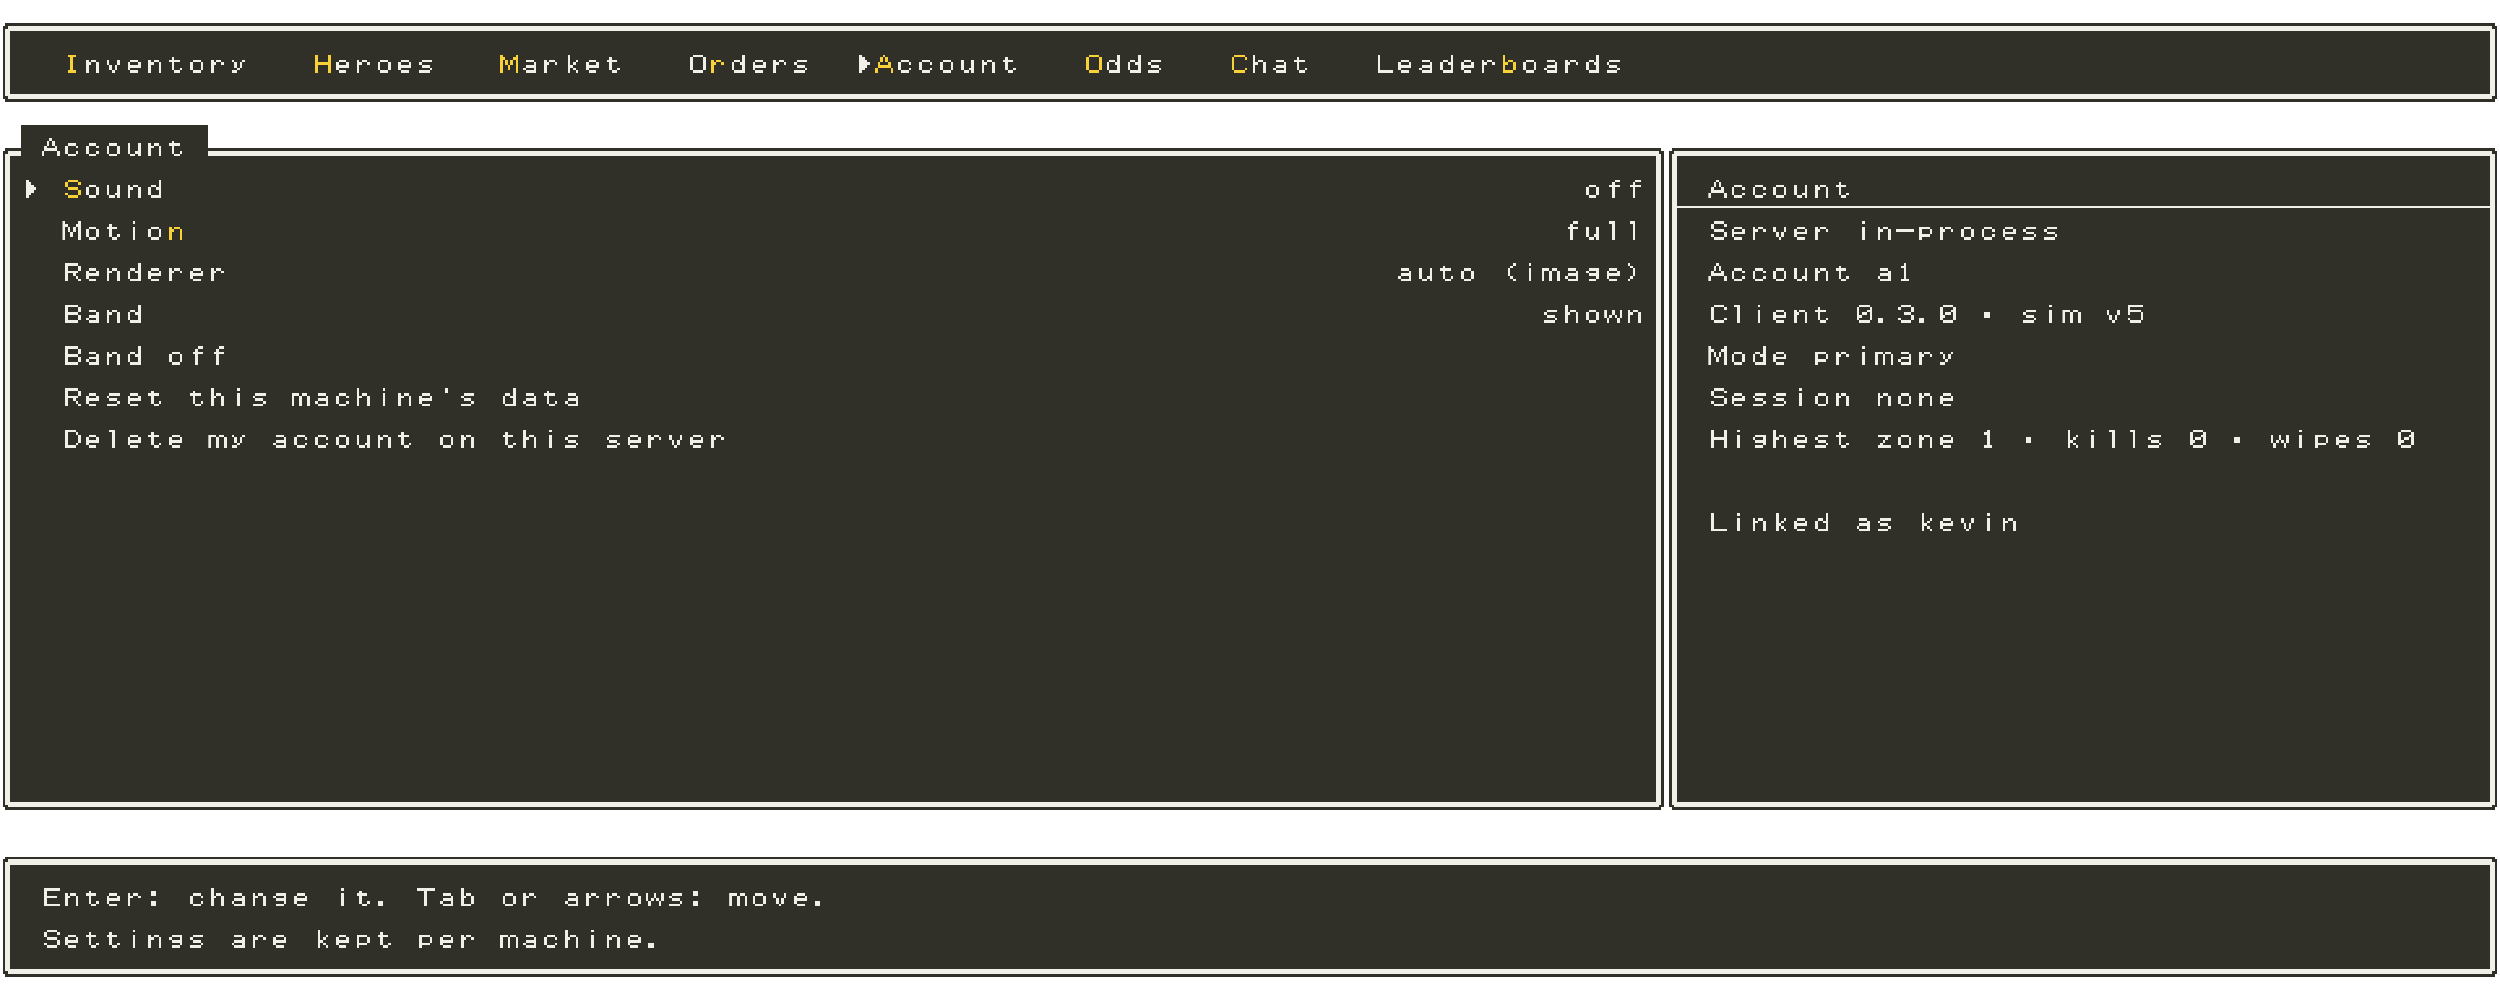
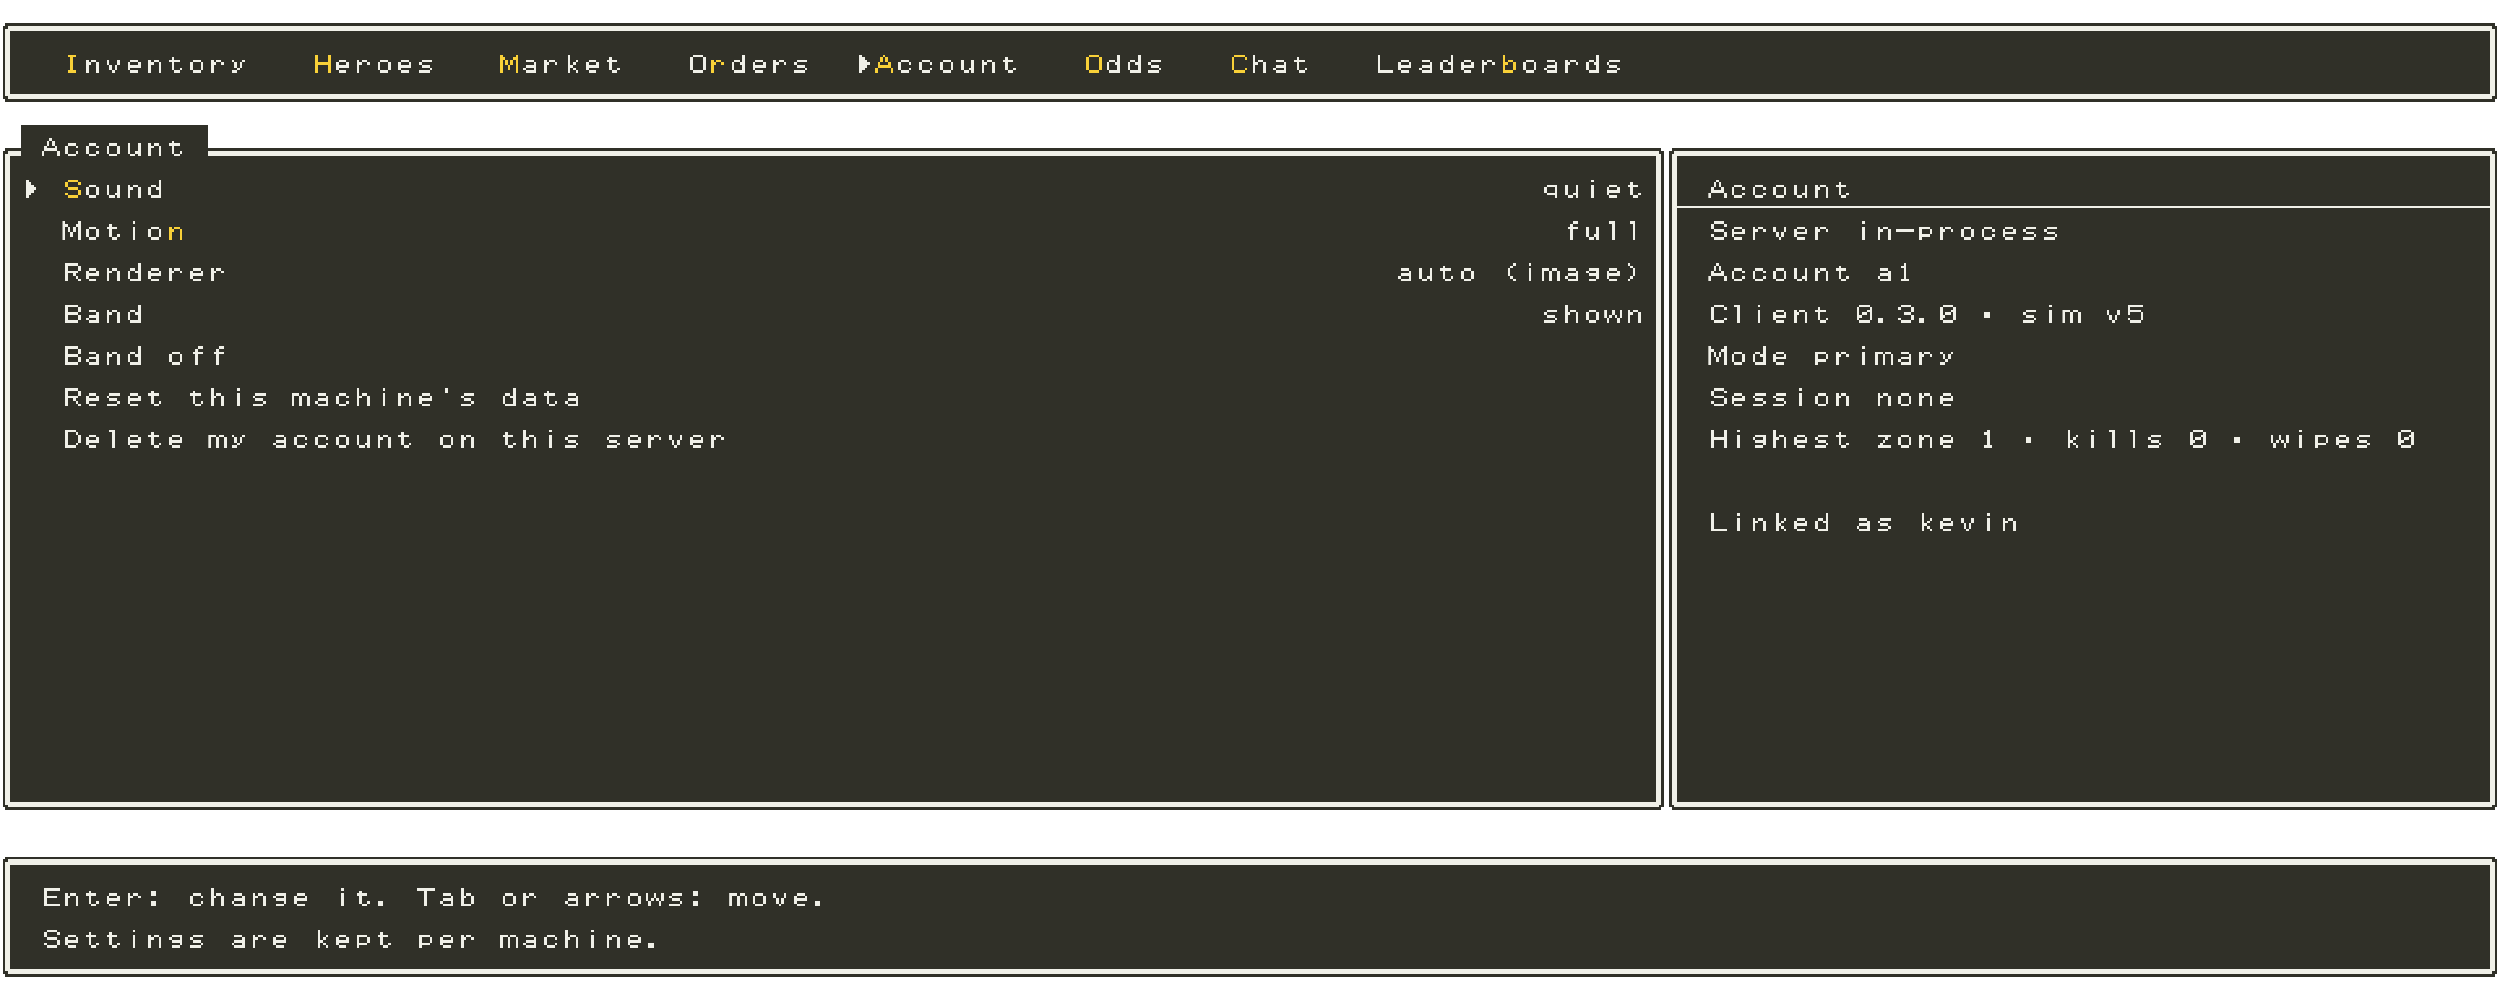
<svg xmlns="http://www.w3.org/2000/svg" viewBox="0 0 960 384" width="960" height="384" shape-rendering="crispEdges">
  <defs>
    <symbol id="g0">
      <path d="M2 5h3v1h-3zM3 6h1v1h-1zM3 7h1v1h-1zM3 8h1v1h-1zM3 9h1v1h-1zM3 10h1v1h-1zM2 11h3v1h-3z" />
    </symbol>
    <symbol id="g1">
      <path d="M1 7h1v1h-1zM3 7h2v1h-2zM1 8h2v1h-2zM5 8h1v1h-1zM1 9h1v1h-1zM5 9h1v1h-1zM1 10h1v1h-1zM5 10h1v1h-1zM1 11h1v1h-1zM5 11h1v1h-1z" />
    </symbol>
    <symbol id="g2">
      <path d="M1 7h1v1h-1zM5 7h1v1h-1zM1 8h1v1h-1zM5 8h1v1h-1zM2 9h1v1h-1zM4 9h1v1h-1zM2 10h1v1h-1zM4 10h1v1h-1zM3 11h1v1h-1z" />
    </symbol>
    <symbol id="g3">
      <path d="M2 7h3v1h-3zM1 8h1v1h-1zM5 8h1v1h-1zM1 9h5v1h-5zM1 10h1v1h-1zM2 11h3v1h-3z" />
    </symbol>
    <symbol id="g4">
      <path d="M2 6h1v1h-1zM1 7h4v1h-4zM2 8h1v1h-1zM2 9h1v1h-1zM2 10h1v1h-1zM5 10h1v1h-1zM3 11h2v1h-2z" />
    </symbol>
    <symbol id="g5">
      <path d="M2 7h3v1h-3zM1 8h1v1h-1zM5 8h1v1h-1zM1 9h1v1h-1zM5 9h1v1h-1zM1 10h1v1h-1zM5 10h1v1h-1zM2 11h3v1h-3z" />
    </symbol>
    <symbol id="g6">
      <path d="M1 7h1v1h-1zM3 7h2v1h-2zM1 8h2v1h-2zM5 8h1v1h-1zM1 9h1v1h-1zM1 10h1v1h-1zM1 11h1v1h-1z" />
    </symbol>
    <symbol id="g7">
      <path d="M1 7h1v1h-1zM5 7h1v1h-1zM2 8h1v1h-1zM4 8h1v1h-1zM2 9h1v1h-1zM4 9h1v1h-1zM3 10h1v1h-1zM1 11h2v1h-2z" />
    </symbol>
    <symbol id="g8">
      <path d="M1 5h1v1h-1zM6 5h1v1h-1zM1 6h1v1h-1zM6 6h1v1h-1zM1 7h1v1h-1zM6 7h1v1h-1zM1 8h6v1h-6zM1 9h1v1h-1zM6 9h1v1h-1zM1 10h1v1h-1zM6 10h1v1h-1zM1 11h1v1h-1zM6 11h1v1h-1z" />
    </symbol>
    <symbol id="g9">
      <path d="M2 7h4v1h-4zM1 8h1v1h-1zM2 9h3v1h-3zM5 10h1v1h-1zM1 11h4v1h-4z" />
    </symbol>
    <symbol id="g10">
      <path d="M0 5h1v1h-1zM6 5h1v1h-1zM0 6h2v1h-2zM5 6h2v1h-2zM0 7h1v1h-1zM2 7h1v1h-1zM4 7h1v1h-1zM6 7h1v1h-1zM0 8h1v1h-1zM2 8h1v1h-1zM4 8h1v1h-1zM6 8h1v1h-1zM0 9h1v1h-1zM3 9h1v1h-1zM6 9h1v1h-1zM0 10h1v1h-1zM3 10h1v1h-1zM6 10h1v1h-1zM0 11h1v1h-1zM6 11h1v1h-1z" />
    </symbol>
    <symbol id="g11">
      <path d="M2 7h3v1h-3zM5 8h1v1h-1zM2 9h4v1h-4zM1 10h1v1h-1zM5 10h1v1h-1zM2 11h4v1h-4z" />
    </symbol>
    <symbol id="g12">
      <path d="M2 5h1v1h-1zM2 6h1v1h-1zM2 7h1v1h-1zM5 7h1v1h-1zM2 8h1v1h-1zM4 8h1v1h-1zM2 9h2v1h-2zM2 10h1v1h-1zM4 10h1v1h-1zM2 11h1v1h-1zM5 11h1v1h-1z" />
    </symbol>
    <symbol id="g13">
      <path d="M2 5h4v1h-4zM1 6h1v1h-1zM6 6h1v1h-1zM1 7h1v1h-1zM6 7h1v1h-1zM1 8h1v1h-1zM6 8h1v1h-1zM1 9h1v1h-1zM6 9h1v1h-1zM1 10h1v1h-1zM6 10h1v1h-1zM2 11h4v1h-4z" />
    </symbol>
    <symbol id="g14">
      <path d="M5 5h1v1h-1zM5 6h1v1h-1zM2 7h2v1h-2zM5 7h1v1h-1zM1 8h1v1h-1zM4 8h2v1h-2zM1 9h1v1h-1zM5 9h1v1h-1zM1 10h1v1h-1zM5 10h1v1h-1zM2 11h4v1h-4z" />
    </symbol>
    <symbol id="g15">
      <path d="M2 5h1v1h-1zM2 6h2v1h-2zM2 7h3v1h-3zM2 8h4v1h-4zM2 9h3v1h-3zM2 10h2v1h-2zM2 11h1v1h-1z" />
    </symbol>
    <symbol id="g16">
      <path d="M3 5h1v1h-1zM2 6h1v1h-1zM4 6h1v1h-1zM2 7h1v1h-1zM4 7h1v1h-1zM1 8h1v1h-1zM5 8h1v1h-1zM1 9h5v1h-5zM0 10h1v1h-1zM6 10h1v1h-1zM0 11h1v1h-1zM6 11h1v1h-1z" />
    </symbol>
    <symbol id="g17">
      <path d="M2 7h3v1h-3zM1 8h1v1h-1zM5 8h1v1h-1zM1 9h1v1h-1zM1 10h1v1h-1zM5 10h1v1h-1zM2 11h3v1h-3z" />
    </symbol>
    <symbol id="g18">
      <path d="M1 7h1v1h-1zM5 7h1v1h-1zM1 8h1v1h-1zM5 8h1v1h-1zM1 9h1v1h-1zM5 9h1v1h-1zM1 10h1v1h-1zM4 10h2v1h-2zM2 11h2v1h-2zM5 11h1v1h-1z" />
    </symbol>
    <symbol id="g19">
      <path d="M2 5h4v1h-4zM1 6h1v1h-1zM6 6h1v1h-1zM1 7h1v1h-1zM1 8h1v1h-1zM1 9h1v1h-1zM1 10h1v1h-1zM6 10h1v1h-1zM2 11h4v1h-4z" />
    </symbol>
    <symbol id="g20">
      <path d="M1 5h1v1h-1zM1 6h1v1h-1zM1 7h1v1h-1zM3 7h2v1h-2zM1 8h2v1h-2zM5 8h1v1h-1zM1 9h1v1h-1zM5 9h1v1h-1zM1 10h1v1h-1zM5 10h1v1h-1zM1 11h1v1h-1zM5 11h1v1h-1z" />
    </symbol>
    <symbol id="g21">
      <path d="M1 5h1v1h-1zM1 6h1v1h-1zM1 7h1v1h-1zM1 8h1v1h-1zM1 9h1v1h-1zM1 10h1v1h-1zM1 11h6v1h-6z" />
    </symbol>
    <symbol id="g22">
      <path d="M1 5h1v1h-1zM1 6h1v1h-1zM1 7h1v1h-1zM3 7h2v1h-2zM1 8h2v1h-2zM5 8h1v1h-1zM1 9h1v1h-1zM5 9h1v1h-1zM1 10h1v1h-1zM5 10h1v1h-1zM1 11h4v1h-4z" />
    </symbol>
    <symbol id="g23">
      <path d="M2 5h4v1h-4zM1 6h1v1h-1zM6 6h1v1h-1zM1 7h1v1h-1zM2 8h4v1h-4zM6 9h1v1h-1zM1 10h1v1h-1zM6 10h1v1h-1zM2 11h4v1h-4z" />
    </symbol>
    <symbol id="g24">
-       <path d="M4 5h2v1h-2zM3 6h1v1h-1zM2 7h4v1h-4zM3 8h1v1h-1zM3 9h1v1h-1zM3 10h1v1h-1zM3 11h1v1h-1z" />
+       <path d="M2 7h4v1h-4zM1 8h1v1h-1zM5 8h1v1h-1zM1 9h1v1h-1zM5 9h1v1h-1zM2 10h4v1h-4zM5 11h1v1h-1z" />
    </symbol>
    <symbol id="g25">
      <path d="M3 5h1v1h-1zM3 7h1v1h-1zM3 8h1v1h-1zM3 9h1v1h-1zM3 10h1v1h-1zM3 11h1v1h-1z" />
    </symbol>
    <symbol id="g26">
+       <path d="M4 5h2v1h-2zM3 6h1v1h-1zM2 7h4v1h-4zM3 8h1v1h-1zM3 9h1v1h-1zM3 10h1v1h-1zM3 11h1v1h-1z" />
+     </symbol>
+     <symbol id="g27">
      <path d="M2 5h2v1h-2zM3 6h1v1h-1zM3 7h1v1h-1zM3 8h1v1h-1zM3 9h1v1h-1zM3 10h1v1h-1zM3 11h1v1h-1z" />
    </symbol>
-     <symbol id="g27">
+     <symbol id="g28">
      <path d="M1 5h5v1h-5zM1 6h1v1h-1zM6 6h1v1h-1zM1 7h1v1h-1zM6 7h1v1h-1zM1 8h5v1h-5zM1 9h1v1h-1zM4 9h1v1h-1zM1 10h1v1h-1zM5 10h1v1h-1zM1 11h1v1h-1zM6 11h1v1h-1z" />
    </symbol>
-     <symbol id="g28">
+     <symbol id="g29">
      <path d="M5 5h1v1h-1zM4 6h1v1h-1zM3 7h1v1h-1zM3 8h1v1h-1zM3 9h1v1h-1zM4 10h1v1h-1zM5 11h1v1h-1z" />
    </symbol>
-     <symbol id="g29">
+     <symbol id="g30">
      <path d="M0 7h3v1h-3zM4 7h2v1h-2zM0 8h1v1h-1zM3 8h1v1h-1zM6 8h1v1h-1zM0 9h1v1h-1zM3 9h1v1h-1zM6 9h1v1h-1zM0 10h1v1h-1zM3 10h1v1h-1zM6 10h1v1h-1zM0 11h1v1h-1zM3 11h1v1h-1zM6 11h1v1h-1z" />
    </symbol>
-     <symbol id="g30">
+     <symbol id="g31">
      <path d="M2 7h4v1h-4zM1 8h1v1h-1zM5 8h1v1h-1zM2 9h4v1h-4zM5 10h1v1h-1zM2 11h3v1h-3z" />
    </symbol>
-     <symbol id="g31">
+     <symbol id="g32">
      <path d="M1 5h1v1h-1zM2 6h1v1h-1zM3 7h1v1h-1zM3 8h1v1h-1zM3 9h1v1h-1zM2 10h1v1h-1zM1 11h1v1h-1z" />
    </symbol>
-     <symbol id="g32">
+     <symbol id="g33">
      <path d="M1 5h5v1h-5zM1 6h1v1h-1zM6 6h1v1h-1zM1 7h1v1h-1zM6 7h1v1h-1zM1 8h5v1h-5zM1 9h1v1h-1zM6 9h1v1h-1zM1 10h1v1h-1zM6 10h1v1h-1zM1 11h5v1h-5z" />
    </symbol>
-     <symbol id="g33">
+     <symbol id="g34">
      <path d="M0 7h1v1h-1zM3 7h1v1h-1zM6 7h1v1h-1zM0 8h1v1h-1zM3 8h1v1h-1zM6 8h1v1h-1zM0 9h1v1h-1zM2 9h1v1h-1zM4 9h1v1h-1zM6 9h1v1h-1zM1 10h1v1h-1zM5 10h1v1h-1zM1 11h1v1h-1zM5 11h1v1h-1z" />
    </symbol>
-     <symbol id="g34">
+     <symbol id="g35">
      <path d="M3 5h1v1h-1zM3 6h1v1h-1z" />
    </symbol>
-     <symbol id="g35">
+     <symbol id="g36">
      <path d="M1 5h4v1h-4zM1 6h1v1h-1zM5 6h1v1h-1zM1 7h1v1h-1zM6 7h1v1h-1zM1 8h1v1h-1zM6 8h1v1h-1zM1 9h1v1h-1zM6 9h1v1h-1zM1 10h1v1h-1zM5 10h1v1h-1zM1 11h4v1h-4z" />
    </symbol>
-     <symbol id="g36">
+     <symbol id="g37">
      <path d="M0 8h7v1h-7z" />
    </symbol>
-     <symbol id="g37">
+     <symbol id="g38">
      <path d="M1 7h4v1h-4zM1 8h1v1h-1zM5 8h1v1h-1zM1 9h1v1h-1zM5 9h1v1h-1zM1 10h4v1h-4zM1 11h1v1h-1z" />
    </symbol>
-     <symbol id="g38">
+     <symbol id="g39">
      <path d="M3 5h1v1h-1zM2 6h2v1h-2zM3 7h1v1h-1zM3 8h1v1h-1zM3 9h1v1h-1zM3 10h1v1h-1zM2 11h3v1h-3z" />
    </symbol>
-     <symbol id="g39">
+     <symbol id="g40">
      <path d="M2 5h4v1h-4zM1 6h1v1h-1zM6 6h1v1h-1zM1 7h1v1h-1zM5 7h2v1h-2zM1 8h1v1h-1zM3 8h2v1h-2zM6 8h1v1h-1zM1 9h2v1h-2zM6 9h1v1h-1zM1 10h1v1h-1zM6 10h1v1h-1zM2 11h4v1h-4z" />
    </symbol>
-     <symbol id="g40">
+     <symbol id="g41">
      <path d="M1 10h2v1h-2zM1 11h2v1h-2z" />
    </symbol>
-     <symbol id="g41">
+     <symbol id="g42">
      <path d="M2 5h4v1h-4zM1 6h1v1h-1zM6 6h1v1h-1zM6 7h1v1h-1zM3 8h3v1h-3zM6 9h1v1h-1zM1 10h1v1h-1zM6 10h1v1h-1zM2 11h4v1h-4z" />
    </symbol>
-     <symbol id="g42">
+     <symbol id="g43">
      <path d="M2 8h2v1h-2zM2 9h2v1h-2z" />
    </symbol>
-     <symbol id="g43">
+     <symbol id="g44">
      <path d="M1 5h6v1h-6zM1 6h1v1h-1zM1 7h5v1h-5zM1 8h1v1h-1zM6 8h1v1h-1zM6 9h1v1h-1zM1 10h1v1h-1zM6 10h1v1h-1zM2 11h4v1h-4z" />
    </symbol>
-     <symbol id="g44">
+     <symbol id="g45">
      <path d="M1 7h5v1h-5zM4 8h1v1h-1zM3 9h1v1h-1zM2 10h1v1h-1zM1 11h5v1h-5z" />
    </symbol>
-     <symbol id="g45">
+     <symbol id="g46">
      <path d="M1 5h6v1h-6zM1 6h1v1h-1zM1 7h1v1h-1zM1 8h5v1h-5zM1 9h1v1h-1zM1 10h1v1h-1zM1 11h6v1h-6z" />
    </symbol>
-     <symbol id="g46">
+     <symbol id="g47">
      <path d="M2 6h2v1h-2zM2 7h2v1h-2zM2 10h2v1h-2zM2 11h2v1h-2z" />
    </symbol>
-     <symbol id="g47">
+     <symbol id="g48">
      <path d="M0 5h7v1h-7zM3 6h1v1h-1zM3 7h1v1h-1zM3 8h1v1h-1zM3 9h1v1h-1zM3 10h1v1h-1zM3 11h1v1h-1z" />
    </symbol>
  </defs>
  <g id="w-tab">
    <path fill="#303028" d="M2 9H958V10H959V38H958V39H2V38H1V10H2Z" />
    <g fill="#f0f0e8">
      <rect x="3" y="10" width="954" height="1" />
      <rect x="2" y="11" width="956" height="1" />
      <rect x="2" y="36" width="956" height="1" />
      <rect x="3" y="37" width="954" height="1" />
      <rect x="2" y="12" width="2" height="24" />
      <rect x="956" y="12" width="2" height="24" />
    </g>
    <use href="#g15" x="328" y="16" fill="#f0f0e8" />
    <use href="#g0" x="24" y="16" fill="#f8d038" />
    <use href="#g1" x="32" y="16" fill="#f0f0e8" />
    <use href="#g2" x="40" y="16" fill="#f0f0e8" />
    <use href="#g3" x="48" y="16" fill="#f0f0e8" />
    <use href="#g1" x="56" y="16" fill="#f0f0e8" />
    <use href="#g4" x="64" y="16" fill="#f0f0e8" />
    <use href="#g5" x="72" y="16" fill="#f0f0e8" />
    <use href="#g6" x="80" y="16" fill="#f0f0e8" />
    <use href="#g7" x="88" y="16" fill="#f0f0e8" />
    <use href="#g8" x="120" y="16" fill="#f8d038" />
    <use href="#g3" x="128" y="16" fill="#f0f0e8" />
    <use href="#g6" x="136" y="16" fill="#f0f0e8" />
    <use href="#g5" x="144" y="16" fill="#f0f0e8" />
    <use href="#g3" x="152" y="16" fill="#f0f0e8" />
    <use href="#g9" x="160" y="16" fill="#f0f0e8" />
    <use href="#g10" x="192" y="16" fill="#f8d038" />
    <use href="#g11" x="200" y="16" fill="#f0f0e8" />
    <use href="#g6" x="208" y="16" fill="#f0f0e8" />
    <use href="#g12" x="216" y="16" fill="#f0f0e8" />
    <use href="#g3" x="224" y="16" fill="#f0f0e8" />
    <use href="#g4" x="232" y="16" fill="#f0f0e8" />
    <use href="#g13" x="264" y="16" fill="#f0f0e8" />
    <use href="#g6" x="272" y="16" fill="#f8d038" />
    <use href="#g14" x="280" y="16" fill="#f0f0e8" />
    <use href="#g3" x="288" y="16" fill="#f0f0e8" />
    <use href="#g6" x="296" y="16" fill="#f0f0e8" />
    <use href="#g9" x="304" y="16" fill="#f0f0e8" />
    <use href="#g16" x="336" y="16" fill="#f8d038" />
    <use href="#g17" x="344" y="16" fill="#f0f0e8" />
    <use href="#g17" x="352" y="16" fill="#f0f0e8" />
    <use href="#g5" x="360" y="16" fill="#f0f0e8" />
    <use href="#g18" x="368" y="16" fill="#f0f0e8" />
    <use href="#g1" x="376" y="16" fill="#f0f0e8" />
    <use href="#g4" x="384" y="16" fill="#f0f0e8" />
    <use href="#g13" x="416" y="16" fill="#f8d038" />
    <use href="#g14" x="424" y="16" fill="#f0f0e8" />
    <use href="#g14" x="432" y="16" fill="#f0f0e8" />
    <use href="#g9" x="440" y="16" fill="#f0f0e8" />
    <use href="#g19" x="472" y="16" fill="#f8d038" />
    <use href="#g20" x="480" y="16" fill="#f0f0e8" />
    <use href="#g11" x="488" y="16" fill="#f0f0e8" />
    <use href="#g4" x="496" y="16" fill="#f0f0e8" />
    <use href="#g21" x="528" y="16" fill="#f0f0e8" />
    <use href="#g3" x="536" y="16" fill="#f0f0e8" />
    <use href="#g11" x="544" y="16" fill="#f0f0e8" />
    <use href="#g14" x="552" y="16" fill="#f0f0e8" />
    <use href="#g3" x="560" y="16" fill="#f0f0e8" />
    <use href="#g6" x="568" y="16" fill="#f0f0e8" />
    <use href="#g22" x="576" y="16" fill="#f8d038" />
    <use href="#g5" x="584" y="16" fill="#f0f0e8" />
    <use href="#g11" x="592" y="16" fill="#f0f0e8" />
    <use href="#g6" x="600" y="16" fill="#f0f0e8" />
    <use href="#g14" x="608" y="16" fill="#f0f0e8" />
    <use href="#g9" x="616" y="16" fill="#f0f0e8" />
  </g>
  <g id="w-list" transform="translate(0 48)">
    <path fill="#303028" d="M2 9H638V10H639V262H638V263H2V262H1V10H2Z" />
    <g fill="#f0f0e8">
      <rect x="3" y="10" width="634" height="1" />
      <rect x="2" y="11" width="636" height="1" />
      <rect x="2" y="260" width="636" height="1" />
      <rect x="3" y="261" width="634" height="1" />
      <rect x="2" y="12" width="2" height="248" />
      <rect x="636" y="12" width="2" height="248" />
    </g>
    <rect x="8" y="0" width="72" height="16" fill="#303028" />
    <use href="#g16" x="16" y="0" fill="#f0f0e8" />
    <use href="#g17" x="24" y="0" fill="#f0f0e8" />
    <use href="#g17" x="32" y="0" fill="#f0f0e8" />
    <use href="#g5" x="40" y="0" fill="#f0f0e8" />
    <use href="#g18" x="48" y="0" fill="#f0f0e8" />
    <use href="#g1" x="56" y="0" fill="#f0f0e8" />
    <use href="#g4" x="64" y="0" fill="#f0f0e8" />
    <use href="#g15" x="8" y="16" fill="#f0f0e8" />
    <use href="#g23" x="24" y="16" fill="#f8d038" />
    <use href="#g5" x="32" y="16" fill="#f0f0e8" />
    <use href="#g18" x="40" y="16" fill="#f0f0e8" />
    <use href="#g1" x="48" y="16" fill="#f0f0e8" />
    <use href="#g14" x="56" y="16" fill="#f0f0e8" />
-     <use href="#g5" x="608" y="16" fill="#f0f0e8" />
-     <use href="#g24" x="616" y="16" fill="#f0f0e8" />
-     <use href="#g24" x="624" y="16" fill="#f0f0e8" />
+     <use href="#g24" x="592" y="16" fill="#f0f0e8" />
+     <use href="#g18" x="600" y="16" fill="#f0f0e8" />
+     <use href="#g25" x="608" y="16" fill="#f0f0e8" />
+     <use href="#g3" x="616" y="16" fill="#f0f0e8" />
+     <use href="#g4" x="624" y="16" fill="#f0f0e8" />
    <use href="#g10" x="24" y="32" fill="#f0f0e8" />
    <use href="#g5" x="32" y="32" fill="#f0f0e8" />
    <use href="#g4" x="40" y="32" fill="#f0f0e8" />
    <use href="#g25" x="48" y="32" fill="#f0f0e8" />
    <use href="#g5" x="56" y="32" fill="#f0f0e8" />
    <use href="#g1" x="64" y="32" fill="#f8d038" />
-     <use href="#g24" x="600" y="32" fill="#f0f0e8" />
+     <use href="#g26" x="600" y="32" fill="#f0f0e8" />
    <use href="#g18" x="608" y="32" fill="#f0f0e8" />
-     <use href="#g26" x="616" y="32" fill="#f0f0e8" />
-     <use href="#g26" x="624" y="32" fill="#f0f0e8" />
-     <use href="#g27" x="24" y="48" fill="#f0f0e8" />
+     <use href="#g27" x="616" y="32" fill="#f0f0e8" />
+     <use href="#g27" x="624" y="32" fill="#f0f0e8" />
+     <use href="#g28" x="24" y="48" fill="#f0f0e8" />
    <use href="#g3" x="32" y="48" fill="#f0f0e8" />
    <use href="#g1" x="40" y="48" fill="#f0f0e8" />
    <use href="#g14" x="48" y="48" fill="#f0f0e8" />
    <use href="#g3" x="56" y="48" fill="#f0f0e8" />
    <use href="#g6" x="64" y="48" fill="#f0f0e8" />
    <use href="#g3" x="72" y="48" fill="#f0f0e8" />
    <use href="#g6" x="80" y="48" fill="#f0f0e8" />
    <use href="#g11" x="536" y="48" fill="#f0f0e8" />
    <use href="#g18" x="544" y="48" fill="#f0f0e8" />
    <use href="#g4" x="552" y="48" fill="#f0f0e8" />
    <use href="#g5" x="560" y="48" fill="#f0f0e8" />
-     <use href="#g28" x="576" y="48" fill="#f0f0e8" />
+     <use href="#g29" x="576" y="48" fill="#f0f0e8" />
    <use href="#g25" x="584" y="48" fill="#f0f0e8" />
-     <use href="#g29" x="592" y="48" fill="#f0f0e8" />
+     <use href="#g30" x="592" y="48" fill="#f0f0e8" />
    <use href="#g11" x="600" y="48" fill="#f0f0e8" />
-     <use href="#g30" x="608" y="48" fill="#f0f0e8" />
+     <use href="#g31" x="608" y="48" fill="#f0f0e8" />
    <use href="#g3" x="616" y="48" fill="#f0f0e8" />
-     <use href="#g31" x="624" y="48" fill="#f0f0e8" />
-     <use href="#g32" x="24" y="64" fill="#f0f0e8" />
+     <use href="#g32" x="624" y="48" fill="#f0f0e8" />
+     <use href="#g33" x="24" y="64" fill="#f0f0e8" />
    <use href="#g11" x="32" y="64" fill="#f0f0e8" />
    <use href="#g1" x="40" y="64" fill="#f0f0e8" />
    <use href="#g14" x="48" y="64" fill="#f0f0e8" />
    <use href="#g9" x="592" y="64" fill="#f0f0e8" />
    <use href="#g20" x="600" y="64" fill="#f0f0e8" />
    <use href="#g5" x="608" y="64" fill="#f0f0e8" />
-     <use href="#g33" x="616" y="64" fill="#f0f0e8" />
+     <use href="#g34" x="616" y="64" fill="#f0f0e8" />
    <use href="#g1" x="624" y="64" fill="#f0f0e8" />
-     <use href="#g32" x="24" y="80" fill="#f0f0e8" />
+     <use href="#g33" x="24" y="80" fill="#f0f0e8" />
    <use href="#g11" x="32" y="80" fill="#f0f0e8" />
    <use href="#g1" x="40" y="80" fill="#f0f0e8" />
    <use href="#g14" x="48" y="80" fill="#f0f0e8" />
    <use href="#g5" x="64" y="80" fill="#f0f0e8" />
-     <use href="#g24" x="72" y="80" fill="#f0f0e8" />
-     <use href="#g24" x="80" y="80" fill="#f0f0e8" />
-     <use href="#g27" x="24" y="96" fill="#f0f0e8" />
+     <use href="#g26" x="72" y="80" fill="#f0f0e8" />
+     <use href="#g26" x="80" y="80" fill="#f0f0e8" />
+     <use href="#g28" x="24" y="96" fill="#f0f0e8" />
    <use href="#g3" x="32" y="96" fill="#f0f0e8" />
    <use href="#g9" x="40" y="96" fill="#f0f0e8" />
    <use href="#g3" x="48" y="96" fill="#f0f0e8" />
    <use href="#g4" x="56" y="96" fill="#f0f0e8" />
    <use href="#g4" x="72" y="96" fill="#f0f0e8" />
    <use href="#g20" x="80" y="96" fill="#f0f0e8" />
    <use href="#g25" x="88" y="96" fill="#f0f0e8" />
    <use href="#g9" x="96" y="96" fill="#f0f0e8" />
-     <use href="#g29" x="112" y="96" fill="#f0f0e8" />
+     <use href="#g30" x="112" y="96" fill="#f0f0e8" />
    <use href="#g11" x="120" y="96" fill="#f0f0e8" />
    <use href="#g17" x="128" y="96" fill="#f0f0e8" />
    <use href="#g20" x="136" y="96" fill="#f0f0e8" />
    <use href="#g25" x="144" y="96" fill="#f0f0e8" />
    <use href="#g1" x="152" y="96" fill="#f0f0e8" />
    <use href="#g3" x="160" y="96" fill="#f0f0e8" />
-     <use href="#g34" x="168" y="96" fill="#f0f0e8" />
+     <use href="#g35" x="168" y="96" fill="#f0f0e8" />
    <use href="#g9" x="176" y="96" fill="#f0f0e8" />
    <use href="#g14" x="192" y="96" fill="#f0f0e8" />
    <use href="#g11" x="200" y="96" fill="#f0f0e8" />
    <use href="#g4" x="208" y="96" fill="#f0f0e8" />
    <use href="#g11" x="216" y="96" fill="#f0f0e8" />
-     <use href="#g35" x="24" y="112" fill="#f0f0e8" />
+     <use href="#g36" x="24" y="112" fill="#f0f0e8" />
    <use href="#g3" x="32" y="112" fill="#f0f0e8" />
-     <use href="#g26" x="40" y="112" fill="#f0f0e8" />
+     <use href="#g27" x="40" y="112" fill="#f0f0e8" />
    <use href="#g3" x="48" y="112" fill="#f0f0e8" />
    <use href="#g4" x="56" y="112" fill="#f0f0e8" />
    <use href="#g3" x="64" y="112" fill="#f0f0e8" />
-     <use href="#g29" x="80" y="112" fill="#f0f0e8" />
+     <use href="#g30" x="80" y="112" fill="#f0f0e8" />
    <use href="#g7" x="88" y="112" fill="#f0f0e8" />
    <use href="#g11" x="104" y="112" fill="#f0f0e8" />
    <use href="#g17" x="112" y="112" fill="#f0f0e8" />
    <use href="#g17" x="120" y="112" fill="#f0f0e8" />
    <use href="#g5" x="128" y="112" fill="#f0f0e8" />
    <use href="#g18" x="136" y="112" fill="#f0f0e8" />
    <use href="#g1" x="144" y="112" fill="#f0f0e8" />
    <use href="#g4" x="152" y="112" fill="#f0f0e8" />
    <use href="#g5" x="168" y="112" fill="#f0f0e8" />
    <use href="#g1" x="176" y="112" fill="#f0f0e8" />
    <use href="#g4" x="192" y="112" fill="#f0f0e8" />
    <use href="#g20" x="200" y="112" fill="#f0f0e8" />
    <use href="#g25" x="208" y="112" fill="#f0f0e8" />
    <use href="#g9" x="216" y="112" fill="#f0f0e8" />
    <use href="#g9" x="232" y="112" fill="#f0f0e8" />
    <use href="#g3" x="240" y="112" fill="#f0f0e8" />
    <use href="#g6" x="248" y="112" fill="#f0f0e8" />
    <use href="#g2" x="256" y="112" fill="#f0f0e8" />
    <use href="#g3" x="264" y="112" fill="#f0f0e8" />
    <use href="#g6" x="272" y="112" fill="#f0f0e8" />
  </g>
  <g id="w-detail" transform="translate(0 48)">
    <path fill="#303028" d="M642 9H958V10H959V262H958V263H642V262H641V10H642Z" />
    <g fill="#f0f0e8">
      <rect x="643" y="10" width="314" height="1" />
      <rect x="642" y="11" width="316" height="1" />
      <rect x="642" y="260" width="316" height="1" />
      <rect x="643" y="261" width="314" height="1" />
      <rect x="642" y="12" width="2" height="248" />
      <rect x="956" y="12" width="2" height="248" />
    </g>
    <use href="#g16" x="656" y="16" fill="#f0f0e8" />
    <use href="#g17" x="664" y="16" fill="#f0f0e8" />
    <use href="#g17" x="672" y="16" fill="#f0f0e8" />
    <use href="#g5" x="680" y="16" fill="#f0f0e8" />
    <use href="#g18" x="688" y="16" fill="#f0f0e8" />
    <use href="#g1" x="696" y="16" fill="#f0f0e8" />
    <use href="#g4" x="704" y="16" fill="#f0f0e8" />
    <rect x="642" y="31" width="316" height="1" fill="#f0f0e8" />
    <use href="#g23" x="656" y="32" fill="#f0f0e8" />
    <use href="#g3" x="664" y="32" fill="#f0f0e8" />
    <use href="#g6" x="672" y="32" fill="#f0f0e8" />
    <use href="#g2" x="680" y="32" fill="#f0f0e8" />
    <use href="#g3" x="688" y="32" fill="#f0f0e8" />
    <use href="#g6" x="696" y="32" fill="#f0f0e8" />
    <use href="#g25" x="712" y="32" fill="#f0f0e8" />
    <use href="#g1" x="720" y="32" fill="#f0f0e8" />
-     <use href="#g36" x="728" y="32" fill="#f0f0e8" />
-     <use href="#g37" x="736" y="32" fill="#f0f0e8" />
+     <use href="#g37" x="728" y="32" fill="#f0f0e8" />
+     <use href="#g38" x="736" y="32" fill="#f0f0e8" />
    <use href="#g6" x="744" y="32" fill="#f0f0e8" />
    <use href="#g5" x="752" y="32" fill="#f0f0e8" />
    <use href="#g17" x="760" y="32" fill="#f0f0e8" />
    <use href="#g3" x="768" y="32" fill="#f0f0e8" />
    <use href="#g9" x="776" y="32" fill="#f0f0e8" />
    <use href="#g9" x="784" y="32" fill="#f0f0e8" />
    <use href="#g16" x="656" y="48" fill="#f0f0e8" />
    <use href="#g17" x="664" y="48" fill="#f0f0e8" />
    <use href="#g17" x="672" y="48" fill="#f0f0e8" />
    <use href="#g5" x="680" y="48" fill="#f0f0e8" />
    <use href="#g18" x="688" y="48" fill="#f0f0e8" />
    <use href="#g1" x="696" y="48" fill="#f0f0e8" />
    <use href="#g4" x="704" y="48" fill="#f0f0e8" />
    <use href="#g11" x="720" y="48" fill="#f0f0e8" />
-     <use href="#g38" x="728" y="48" fill="#f0f0e8" />
+     <use href="#g39" x="728" y="48" fill="#f0f0e8" />
    <use href="#g19" x="656" y="64" fill="#f0f0e8" />
-     <use href="#g26" x="664" y="64" fill="#f0f0e8" />
+     <use href="#g27" x="664" y="64" fill="#f0f0e8" />
    <use href="#g25" x="672" y="64" fill="#f0f0e8" />
    <use href="#g3" x="680" y="64" fill="#f0f0e8" />
    <use href="#g1" x="688" y="64" fill="#f0f0e8" />
    <use href="#g4" x="696" y="64" fill="#f0f0e8" />
-     <use href="#g39" x="712" y="64" fill="#f0f0e8" />
-     <use href="#g40" x="720" y="64" fill="#f0f0e8" />
-     <use href="#g41" x="728" y="64" fill="#f0f0e8" />
-     <use href="#g40" x="736" y="64" fill="#f0f0e8" />
-     <use href="#g39" x="744" y="64" fill="#f0f0e8" />
-     <use href="#g42" x="760" y="64" fill="#f0f0e8" />
+     <use href="#g40" x="712" y="64" fill="#f0f0e8" />
+     <use href="#g41" x="720" y="64" fill="#f0f0e8" />
+     <use href="#g42" x="728" y="64" fill="#f0f0e8" />
+     <use href="#g41" x="736" y="64" fill="#f0f0e8" />
+     <use href="#g40" x="744" y="64" fill="#f0f0e8" />
+     <use href="#g43" x="760" y="64" fill="#f0f0e8" />
    <use href="#g9" x="776" y="64" fill="#f0f0e8" />
    <use href="#g25" x="784" y="64" fill="#f0f0e8" />
-     <use href="#g29" x="792" y="64" fill="#f0f0e8" />
+     <use href="#g30" x="792" y="64" fill="#f0f0e8" />
    <use href="#g2" x="808" y="64" fill="#f0f0e8" />
-     <use href="#g43" x="816" y="64" fill="#f0f0e8" />
+     <use href="#g44" x="816" y="64" fill="#f0f0e8" />
    <use href="#g10" x="656" y="80" fill="#f0f0e8" />
    <use href="#g5" x="664" y="80" fill="#f0f0e8" />
    <use href="#g14" x="672" y="80" fill="#f0f0e8" />
    <use href="#g3" x="680" y="80" fill="#f0f0e8" />
-     <use href="#g37" x="696" y="80" fill="#f0f0e8" />
+     <use href="#g38" x="696" y="80" fill="#f0f0e8" />
    <use href="#g6" x="704" y="80" fill="#f0f0e8" />
    <use href="#g25" x="712" y="80" fill="#f0f0e8" />
-     <use href="#g29" x="720" y="80" fill="#f0f0e8" />
+     <use href="#g30" x="720" y="80" fill="#f0f0e8" />
    <use href="#g11" x="728" y="80" fill="#f0f0e8" />
    <use href="#g6" x="736" y="80" fill="#f0f0e8" />
    <use href="#g7" x="744" y="80" fill="#f0f0e8" />
    <use href="#g23" x="656" y="96" fill="#f0f0e8" />
    <use href="#g3" x="664" y="96" fill="#f0f0e8" />
    <use href="#g9" x="672" y="96" fill="#f0f0e8" />
    <use href="#g9" x="680" y="96" fill="#f0f0e8" />
    <use href="#g25" x="688" y="96" fill="#f0f0e8" />
    <use href="#g5" x="696" y="96" fill="#f0f0e8" />
    <use href="#g1" x="704" y="96" fill="#f0f0e8" />
    <use href="#g1" x="720" y="96" fill="#f0f0e8" />
    <use href="#g5" x="728" y="96" fill="#f0f0e8" />
    <use href="#g1" x="736" y="96" fill="#f0f0e8" />
    <use href="#g3" x="744" y="96" fill="#f0f0e8" />
    <use href="#g8" x="656" y="112" fill="#f0f0e8" />
    <use href="#g25" x="664" y="112" fill="#f0f0e8" />
-     <use href="#g30" x="672" y="112" fill="#f0f0e8" />
+     <use href="#g31" x="672" y="112" fill="#f0f0e8" />
    <use href="#g20" x="680" y="112" fill="#f0f0e8" />
    <use href="#g3" x="688" y="112" fill="#f0f0e8" />
    <use href="#g9" x="696" y="112" fill="#f0f0e8" />
    <use href="#g4" x="704" y="112" fill="#f0f0e8" />
-     <use href="#g44" x="720" y="112" fill="#f0f0e8" />
+     <use href="#g45" x="720" y="112" fill="#f0f0e8" />
    <use href="#g5" x="728" y="112" fill="#f0f0e8" />
    <use href="#g1" x="736" y="112" fill="#f0f0e8" />
    <use href="#g3" x="744" y="112" fill="#f0f0e8" />
-     <use href="#g38" x="760" y="112" fill="#f0f0e8" />
-     <use href="#g42" x="776" y="112" fill="#f0f0e8" />
+     <use href="#g39" x="760" y="112" fill="#f0f0e8" />
+     <use href="#g43" x="776" y="112" fill="#f0f0e8" />
    <use href="#g12" x="792" y="112" fill="#f0f0e8" />
    <use href="#g25" x="800" y="112" fill="#f0f0e8" />
-     <use href="#g26" x="808" y="112" fill="#f0f0e8" />
-     <use href="#g26" x="816" y="112" fill="#f0f0e8" />
+     <use href="#g27" x="808" y="112" fill="#f0f0e8" />
+     <use href="#g27" x="816" y="112" fill="#f0f0e8" />
    <use href="#g9" x="824" y="112" fill="#f0f0e8" />
-     <use href="#g39" x="840" y="112" fill="#f0f0e8" />
-     <use href="#g42" x="856" y="112" fill="#f0f0e8" />
-     <use href="#g33" x="872" y="112" fill="#f0f0e8" />
+     <use href="#g40" x="840" y="112" fill="#f0f0e8" />
+     <use href="#g43" x="856" y="112" fill="#f0f0e8" />
+     <use href="#g34" x="872" y="112" fill="#f0f0e8" />
    <use href="#g25" x="880" y="112" fill="#f0f0e8" />
-     <use href="#g37" x="888" y="112" fill="#f0f0e8" />
+     <use href="#g38" x="888" y="112" fill="#f0f0e8" />
    <use href="#g3" x="896" y="112" fill="#f0f0e8" />
    <use href="#g9" x="904" y="112" fill="#f0f0e8" />
-     <use href="#g39" x="920" y="112" fill="#f0f0e8" />
+     <use href="#g40" x="920" y="112" fill="#f0f0e8" />
    <use href="#g21" x="656" y="144" fill="#f0f0e8" />
    <use href="#g25" x="664" y="144" fill="#f0f0e8" />
    <use href="#g1" x="672" y="144" fill="#f0f0e8" />
    <use href="#g12" x="680" y="144" fill="#f0f0e8" />
    <use href="#g3" x="688" y="144" fill="#f0f0e8" />
    <use href="#g14" x="696" y="144" fill="#f0f0e8" />
    <use href="#g11" x="712" y="144" fill="#f0f0e8" />
    <use href="#g9" x="720" y="144" fill="#f0f0e8" />
    <use href="#g12" x="736" y="144" fill="#f0f0e8" />
    <use href="#g3" x="744" y="144" fill="#f0f0e8" />
    <use href="#g2" x="752" y="144" fill="#f0f0e8" />
    <use href="#g25" x="760" y="144" fill="#f0f0e8" />
    <use href="#g1" x="768" y="144" fill="#f0f0e8" />
  </g>
  <g id="w-message" transform="translate(0 320)">
    <path fill="#303028" d="M2 9H958V10H959V54H958V55H2V54H1V10H2Z" />
    <g fill="#f0f0e8">
      <rect x="3" y="10" width="954" height="1" />
      <rect x="2" y="11" width="956" height="1" />
      <rect x="2" y="52" width="956" height="1" />
      <rect x="3" y="53" width="954" height="1" />
      <rect x="2" y="12" width="2" height="40" />
      <rect x="956" y="12" width="2" height="40" />
    </g>
-     <use href="#g45" x="16" y="16" fill="#f0f0e8" />
+     <use href="#g46" x="16" y="16" fill="#f0f0e8" />
    <use href="#g1" x="24" y="16" fill="#f0f0e8" />
    <use href="#g4" x="32" y="16" fill="#f0f0e8" />
    <use href="#g3" x="40" y="16" fill="#f0f0e8" />
    <use href="#g6" x="48" y="16" fill="#f0f0e8" />
-     <use href="#g46" x="56" y="16" fill="#f0f0e8" />
+     <use href="#g47" x="56" y="16" fill="#f0f0e8" />
    <use href="#g17" x="72" y="16" fill="#f0f0e8" />
    <use href="#g20" x="80" y="16" fill="#f0f0e8" />
    <use href="#g11" x="88" y="16" fill="#f0f0e8" />
    <use href="#g1" x="96" y="16" fill="#f0f0e8" />
-     <use href="#g30" x="104" y="16" fill="#f0f0e8" />
+     <use href="#g31" x="104" y="16" fill="#f0f0e8" />
    <use href="#g3" x="112" y="16" fill="#f0f0e8" />
    <use href="#g25" x="128" y="16" fill="#f0f0e8" />
    <use href="#g4" x="136" y="16" fill="#f0f0e8" />
-     <use href="#g40" x="144" y="16" fill="#f0f0e8" />
-     <use href="#g47" x="160" y="16" fill="#f0f0e8" />
+     <use href="#g41" x="144" y="16" fill="#f0f0e8" />
+     <use href="#g48" x="160" y="16" fill="#f0f0e8" />
    <use href="#g11" x="168" y="16" fill="#f0f0e8" />
    <use href="#g22" x="176" y="16" fill="#f0f0e8" />
    <use href="#g5" x="192" y="16" fill="#f0f0e8" />
    <use href="#g6" x="200" y="16" fill="#f0f0e8" />
    <use href="#g11" x="216" y="16" fill="#f0f0e8" />
    <use href="#g6" x="224" y="16" fill="#f0f0e8" />
    <use href="#g6" x="232" y="16" fill="#f0f0e8" />
    <use href="#g5" x="240" y="16" fill="#f0f0e8" />
-     <use href="#g33" x="248" y="16" fill="#f0f0e8" />
+     <use href="#g34" x="248" y="16" fill="#f0f0e8" />
    <use href="#g9" x="256" y="16" fill="#f0f0e8" />
-     <use href="#g46" x="264" y="16" fill="#f0f0e8" />
-     <use href="#g29" x="280" y="16" fill="#f0f0e8" />
+     <use href="#g47" x="264" y="16" fill="#f0f0e8" />
+     <use href="#g30" x="280" y="16" fill="#f0f0e8" />
    <use href="#g5" x="288" y="16" fill="#f0f0e8" />
    <use href="#g2" x="296" y="16" fill="#f0f0e8" />
    <use href="#g3" x="304" y="16" fill="#f0f0e8" />
-     <use href="#g40" x="312" y="16" fill="#f0f0e8" />
+     <use href="#g41" x="312" y="16" fill="#f0f0e8" />
    <use href="#g23" x="16" y="32" fill="#f0f0e8" />
    <use href="#g3" x="24" y="32" fill="#f0f0e8" />
    <use href="#g4" x="32" y="32" fill="#f0f0e8" />
    <use href="#g4" x="40" y="32" fill="#f0f0e8" />
    <use href="#g25" x="48" y="32" fill="#f0f0e8" />
    <use href="#g1" x="56" y="32" fill="#f0f0e8" />
-     <use href="#g30" x="64" y="32" fill="#f0f0e8" />
+     <use href="#g31" x="64" y="32" fill="#f0f0e8" />
    <use href="#g9" x="72" y="32" fill="#f0f0e8" />
    <use href="#g11" x="88" y="32" fill="#f0f0e8" />
    <use href="#g6" x="96" y="32" fill="#f0f0e8" />
    <use href="#g3" x="104" y="32" fill="#f0f0e8" />
    <use href="#g12" x="120" y="32" fill="#f0f0e8" />
    <use href="#g3" x="128" y="32" fill="#f0f0e8" />
-     <use href="#g37" x="136" y="32" fill="#f0f0e8" />
+     <use href="#g38" x="136" y="32" fill="#f0f0e8" />
    <use href="#g4" x="144" y="32" fill="#f0f0e8" />
-     <use href="#g37" x="160" y="32" fill="#f0f0e8" />
+     <use href="#g38" x="160" y="32" fill="#f0f0e8" />
    <use href="#g3" x="168" y="32" fill="#f0f0e8" />
    <use href="#g6" x="176" y="32" fill="#f0f0e8" />
-     <use href="#g29" x="192" y="32" fill="#f0f0e8" />
+     <use href="#g30" x="192" y="32" fill="#f0f0e8" />
    <use href="#g11" x="200" y="32" fill="#f0f0e8" />
    <use href="#g17" x="208" y="32" fill="#f0f0e8" />
    <use href="#g20" x="216" y="32" fill="#f0f0e8" />
    <use href="#g25" x="224" y="32" fill="#f0f0e8" />
    <use href="#g1" x="232" y="32" fill="#f0f0e8" />
    <use href="#g3" x="240" y="32" fill="#f0f0e8" />
-     <use href="#g40" x="248" y="32" fill="#f0f0e8" />
+     <use href="#g41" x="248" y="32" fill="#f0f0e8" />
  </g>
</svg>
